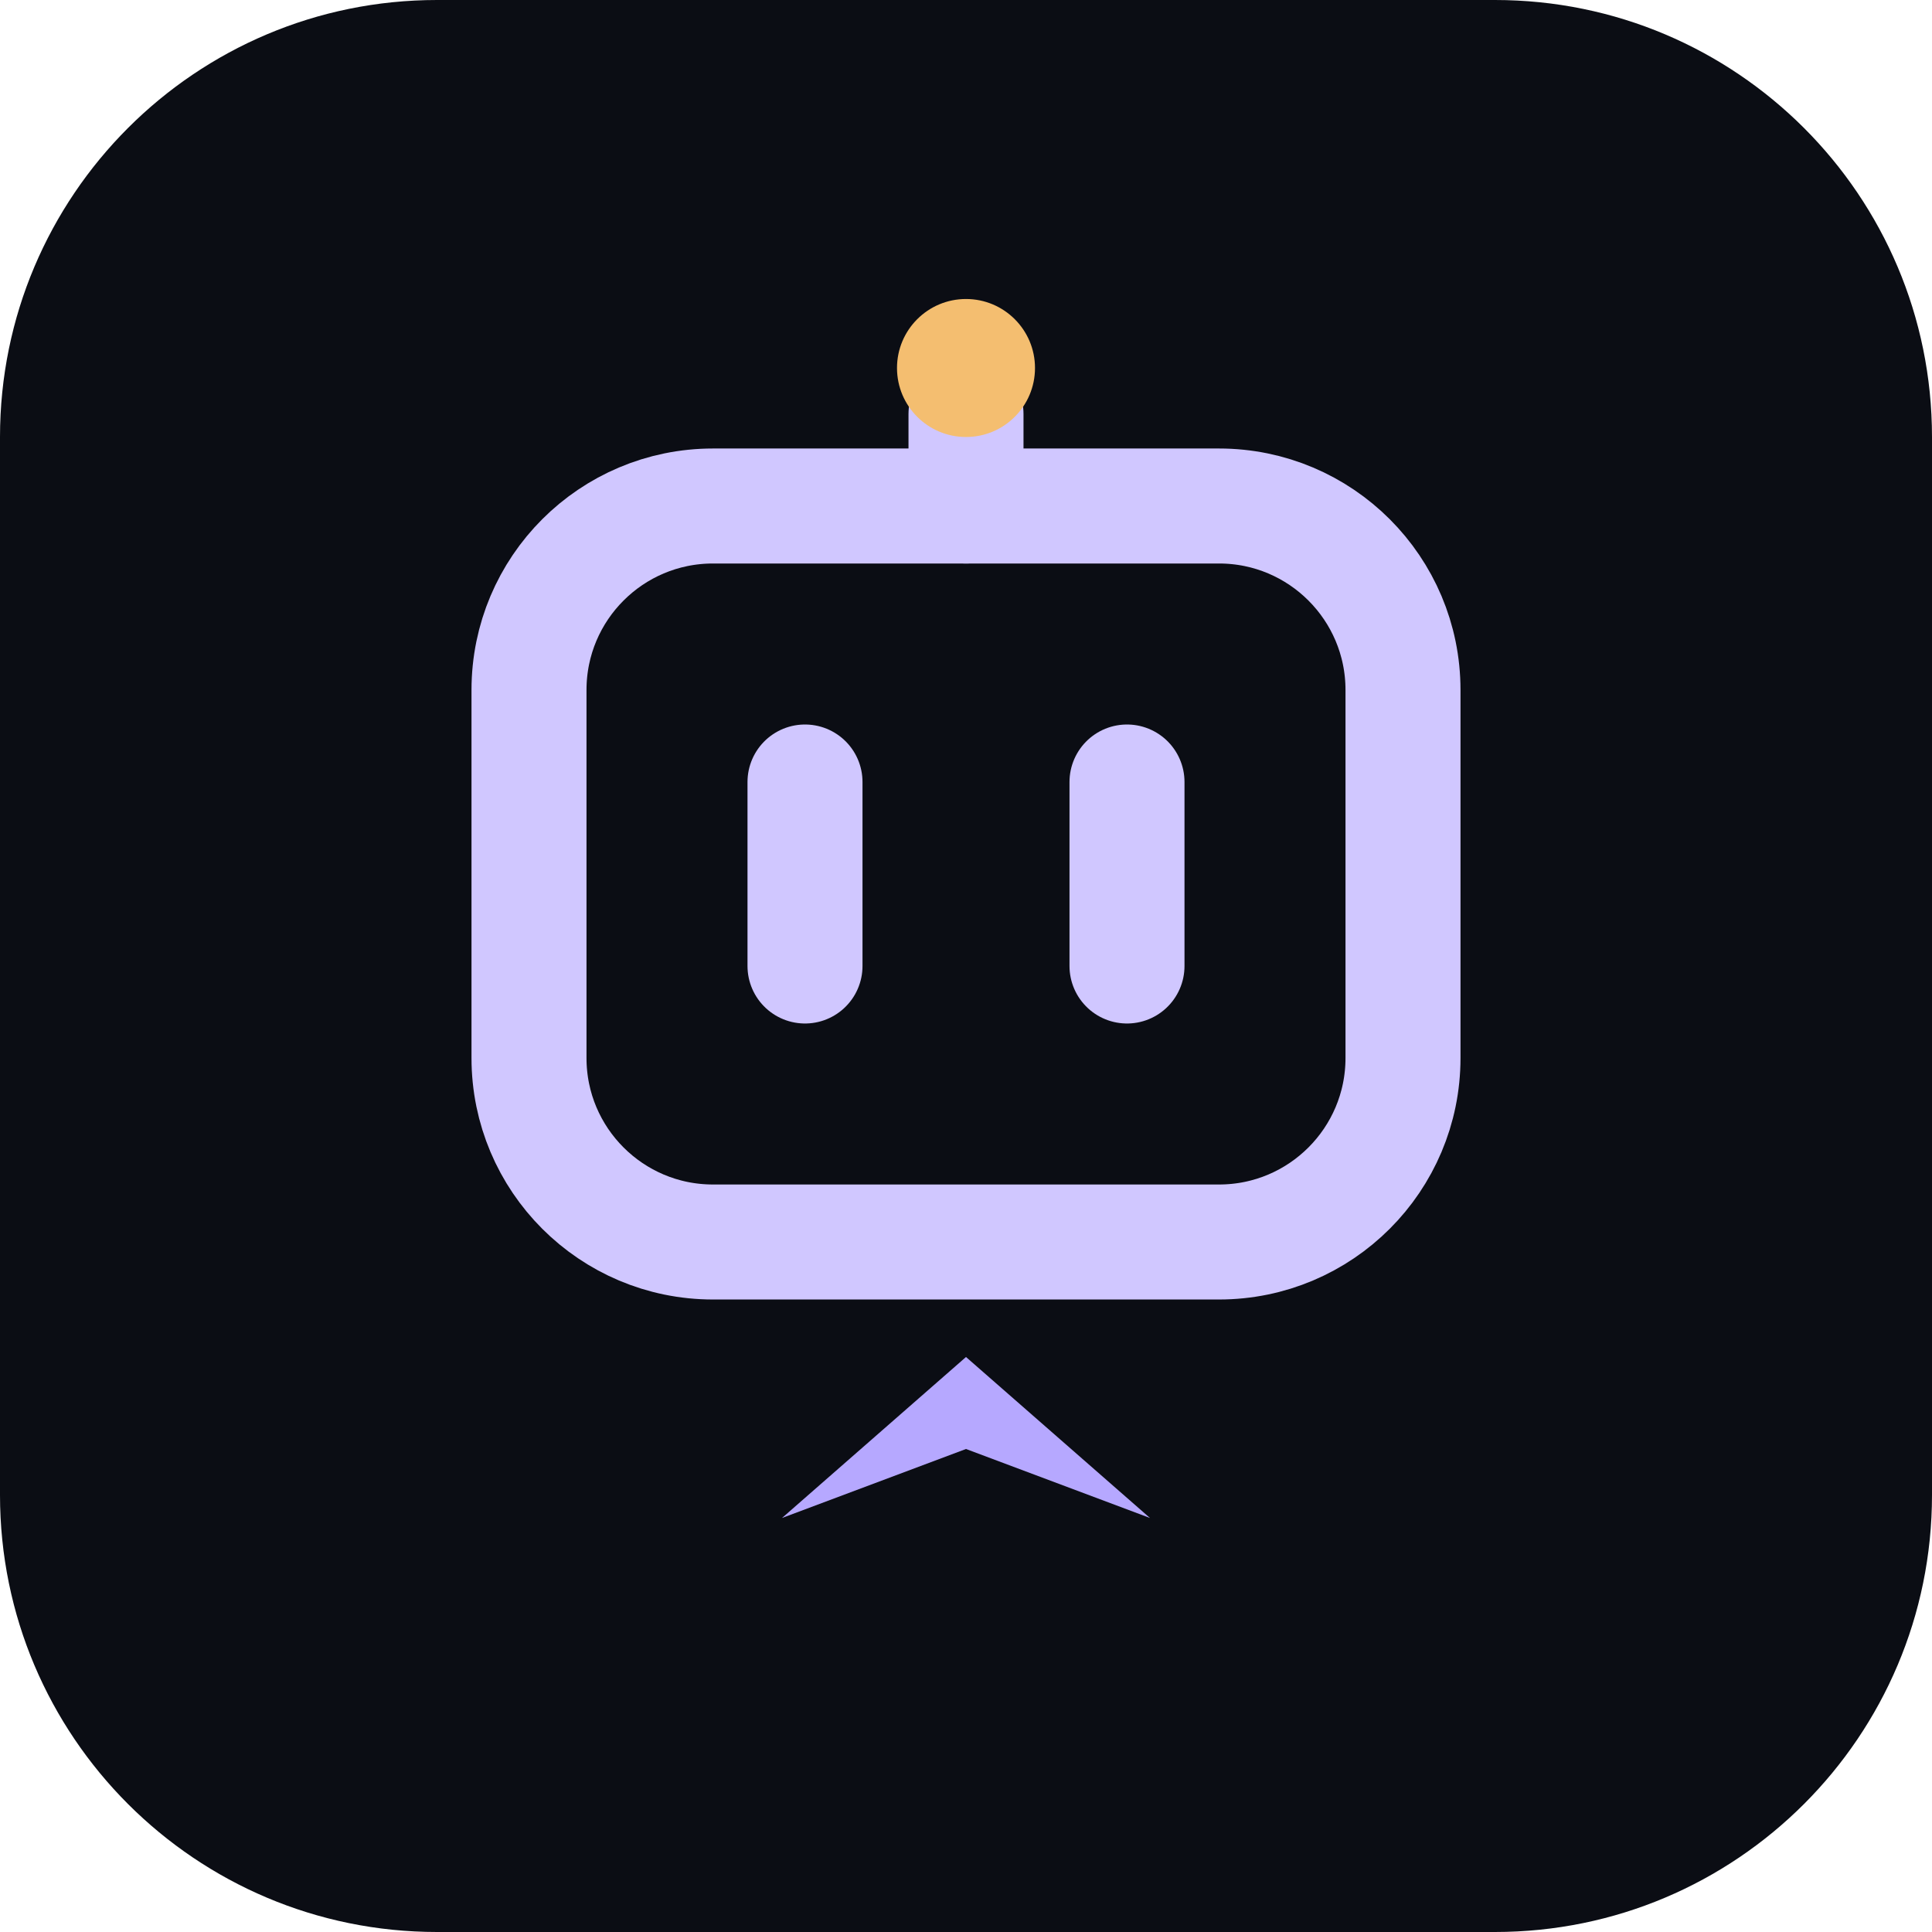
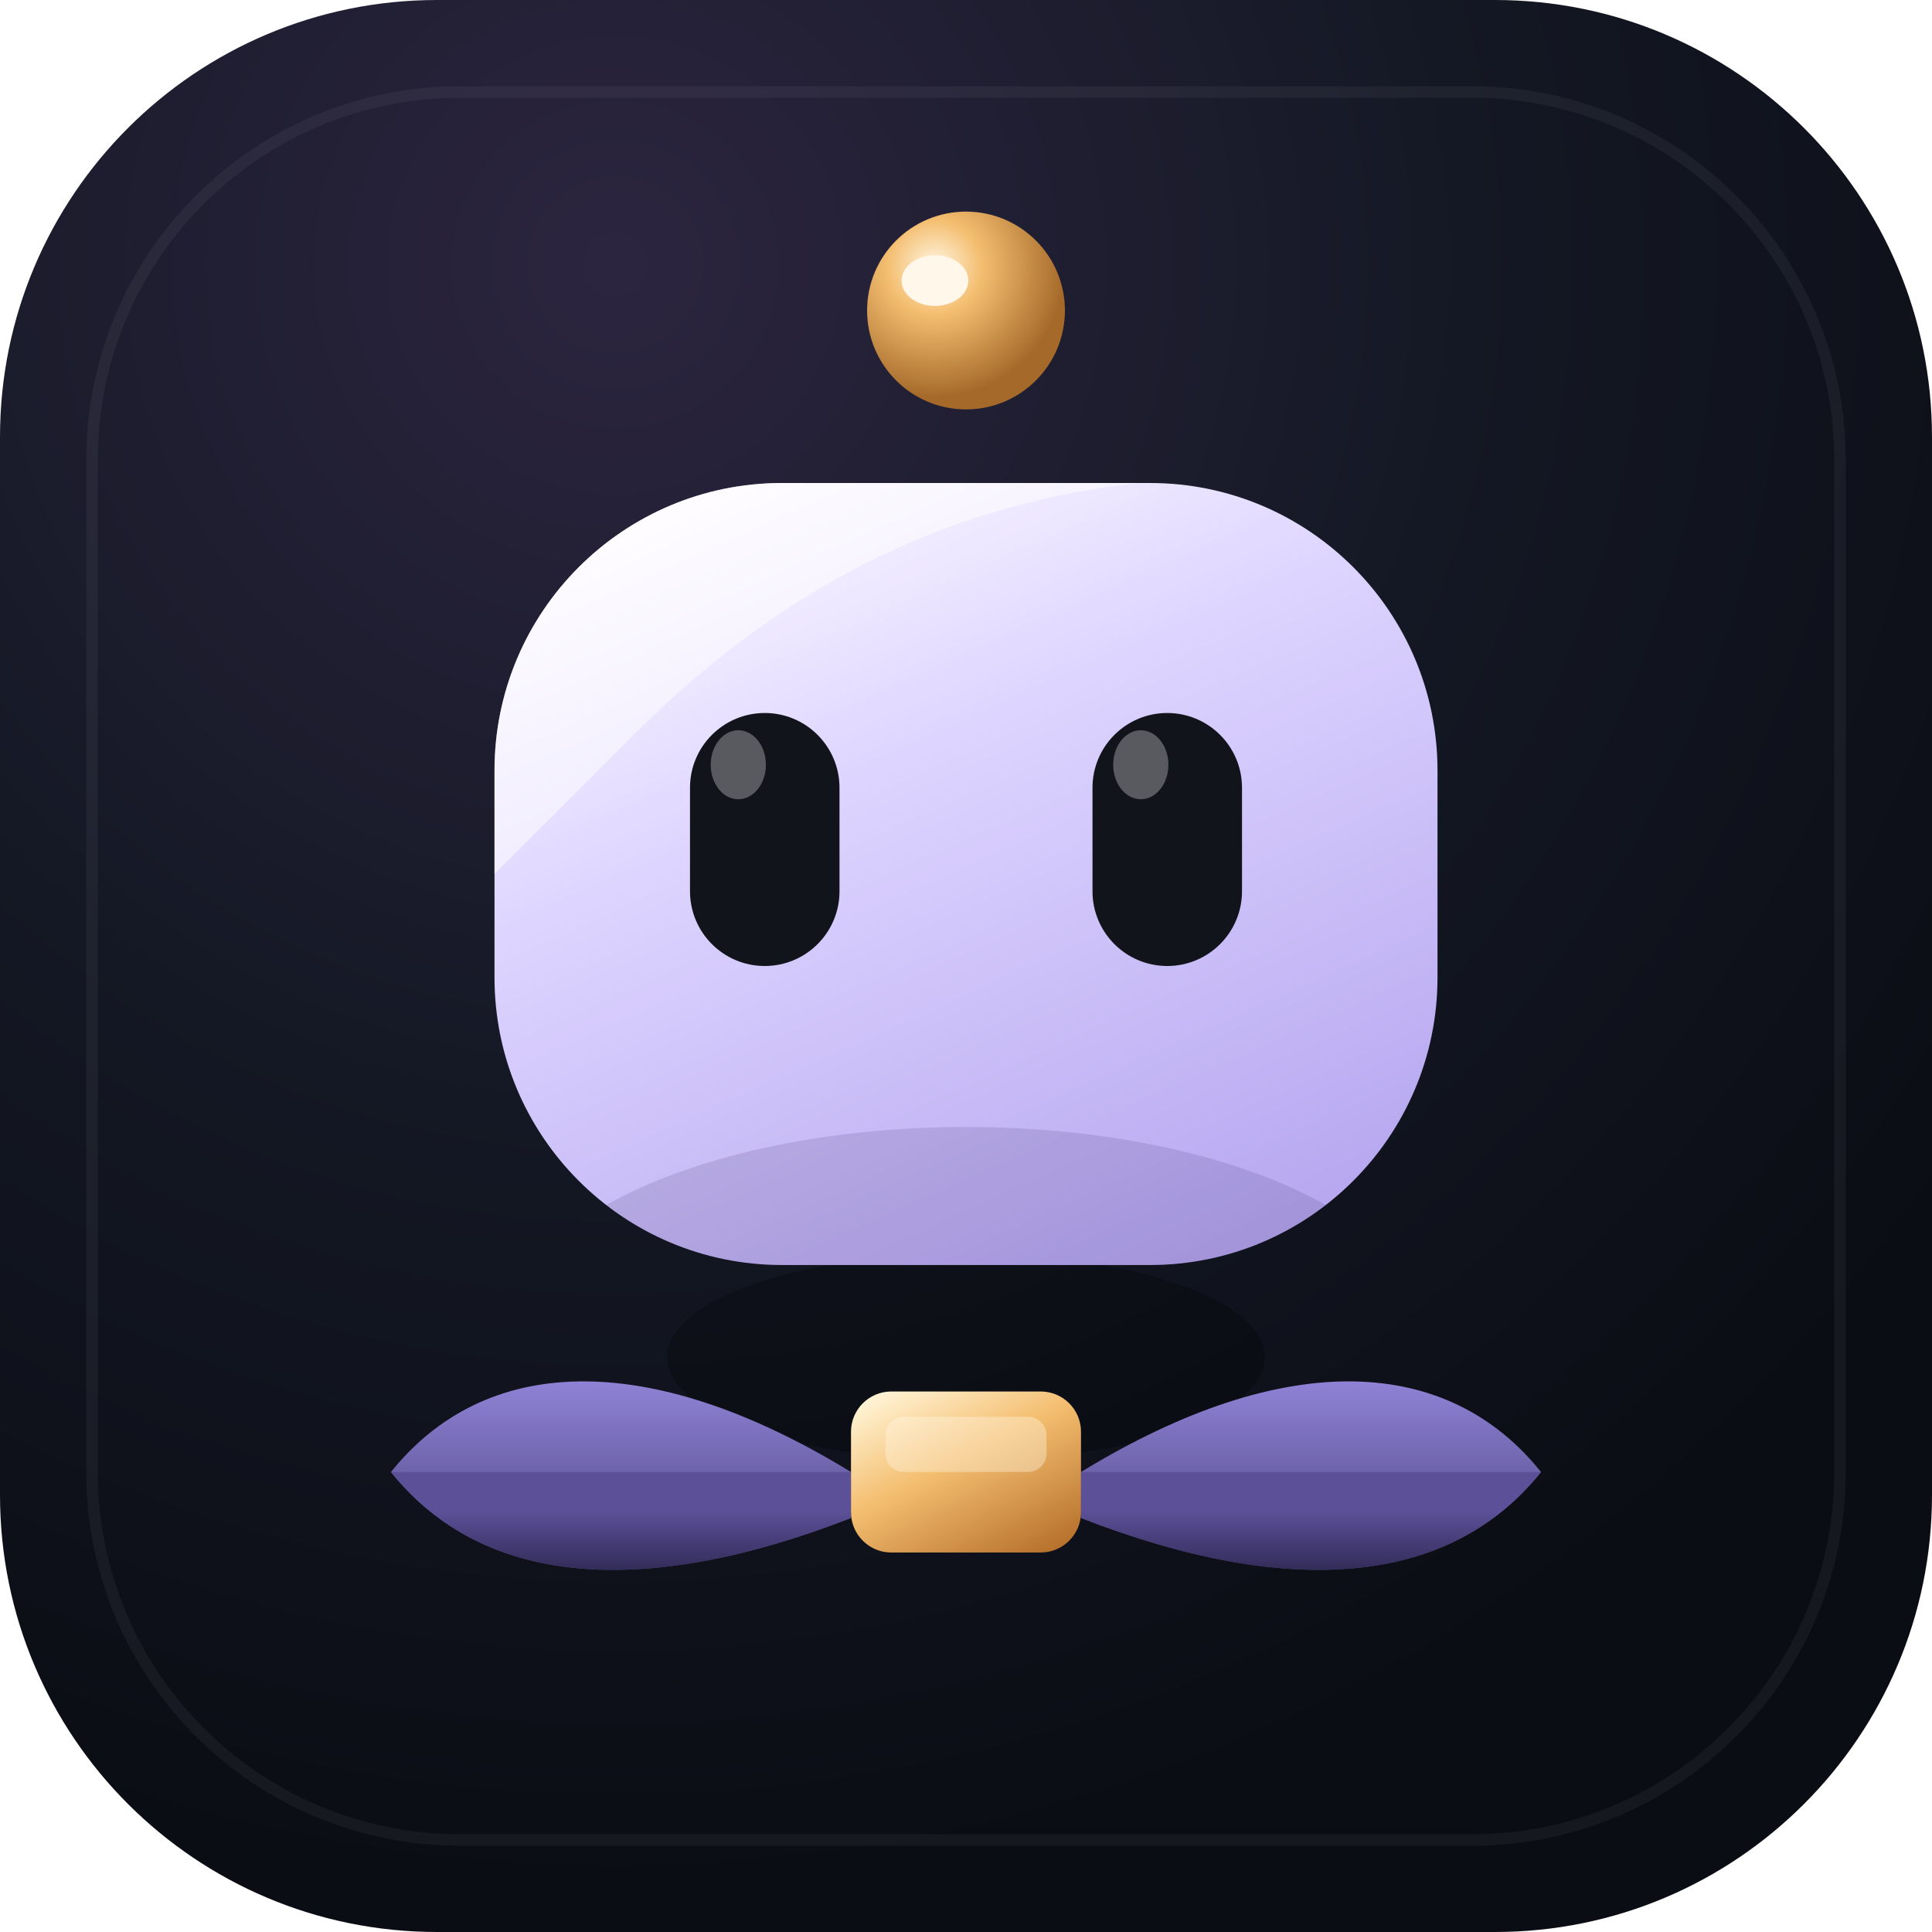
<svg xmlns="http://www.w3.org/2000/svg" viewBox="0 0 168 168">
-   <rect width="168" height="168" rx="38" fill="#0b0d14" />
-   <rect x="46" y="44" width="76" height="64" rx="16" fill="none" stroke="#d0c7ff" stroke-width="10" />
-   <path d="M70 68v16M98 68v16" fill="none" stroke="#d0c7ff" stroke-width="10" stroke-linecap="round" />
-   <path d="M84 36v8" fill="none" stroke="#d0c7ff" stroke-width="10" stroke-linecap="round" />
-   <circle cx="84" cy="32" r="6" fill="#f4be70" />
-   <path d="M84 118 68 132 84 126 100 132Z" fill="#b6a8ff" />
+   <defs>
+     <radialGradient id="bg" cx="32%" cy="14%" r="84%">
+       <stop offset="0%" stop-color="#2c2540" />
+       <stop offset="52%" stop-color="#141824" />
+       <stop offset="100%" stop-color="#0b0d14" />
+     </radialGradient>
+     <linearGradient id="head" x1=".18" y1="0" x2=".72" y2="1">
+       <stop offset="0%" stop-color="#fffcff" />
+       <stop offset="38%" stop-color="#ddd4ff" />
+       <stop offset="100%" stop-color="#b7a8f0" />
+     </linearGradient>
+     <radialGradient id="gold" cx="34%" cy="28%" r="66%">
+       <stop offset="0%" stop-color="#fff7e4" />
+       <stop offset="36%" stop-color="#f4be70" />
+       <stop offset="100%" stop-color="#a56a2a" />
+     </radialGradient>
+     <linearGradient id="knot" x1=".15" y1="0" x2=".9" y2="1">
+       <stop offset="0%" stop-color="#fff3d4" />
+       <stop offset="42%" stop-color="#f4be70" />
+       <stop offset="100%" stop-color="#b56f2a" />
+     </linearGradient>
+     <linearGradient id="silk" x1="0" y1="0" x2="0" y2="1">
+       <stop offset="0%" stop-color="#8f82d6" />
+       <stop offset="100%" stop-color="#4a427c" />
+     </linearGradient>
+     <linearGradient id="fold" x1="0" y1=".4" x2="0" y2="1">
+       <stop offset="0%" stop-color="#5c5098" />
+       <stop offset="100%" stop-color="#322c58" />
+     </linearGradient>
+     <clipPath id="face">
+       <rect x="43" y="42" width="82" height="68" rx="25" />
+     </clipPath>
+   </defs>
+   <rect width="168" height="168" rx="38" fill="url(#bg)" />
+   <rect x="8" y="8" width="152" height="152" rx="32" fill="none" stroke="rgba(255,255,255,.05)" stroke-width="1" />
+   <ellipse cx="84" cy="118" rx="26" ry="9" fill="rgba(0,0,0,.25)" />
+   <circle cx="84" cy="27" r="8.6" fill="url(#gold)" />
+   <ellipse cx="81.3" cy="24.4" rx="2.9" ry="2.2" fill="#fff8ea" />
+   <g clip-path="url(#face)">
+     <rect x="43" y="42" width="82" height="68" fill="url(#head)" />
+     <path fill="rgba(255,255,255,.5)" d="M43 54c8-14 22-18 36-18 8 0 14 2 20 6-18 2-32 10-44 22-6 6-10 10-12 12z" />
+     <ellipse cx="84" cy="116" rx="40" ry="18" fill="rgba(48,32,90,.14)" />
+   </g>
+   <rect x="60" y="62" width="13" height="22" rx="6.5" fill="#12141c" />
+   <rect x="95" y="62" width="13" height="22" rx="6.5" fill="#12141c" />
+   <ellipse cx="64.2" cy="66.5" rx="2.4" ry="3" fill="rgba(255,255,255,.3)" />
+   <ellipse cx="99.2" cy="66.5" rx="2.4" ry="3" fill="rgba(255,255,255,.3)" />
+   <path fill="url(#silk)" d="M74 128C56 117 42 118 34 128C42 138 56 139 74 132Z" />
+   <path fill="url(#fold)" d="M74 128C56 128 42 128 34 128C42 138 56 139 74 132Z" />
+   <path fill="url(#silk)" d="M94 128C112 117 126 118 134 128C126 138 112 139 94 132Z" />
+   <path fill="url(#fold)" d="M94 128C112 128 126 128 134 128C126 138 112 139 94 132Z" />
+   <rect x="74" y="121" width="20" height="14" rx="3.5" fill="url(#knot)" />
+   <rect x="77" y="123.2" width="14" height="4.8" rx="1.6" fill="rgba(255,248,230,.38)" />
</svg>
